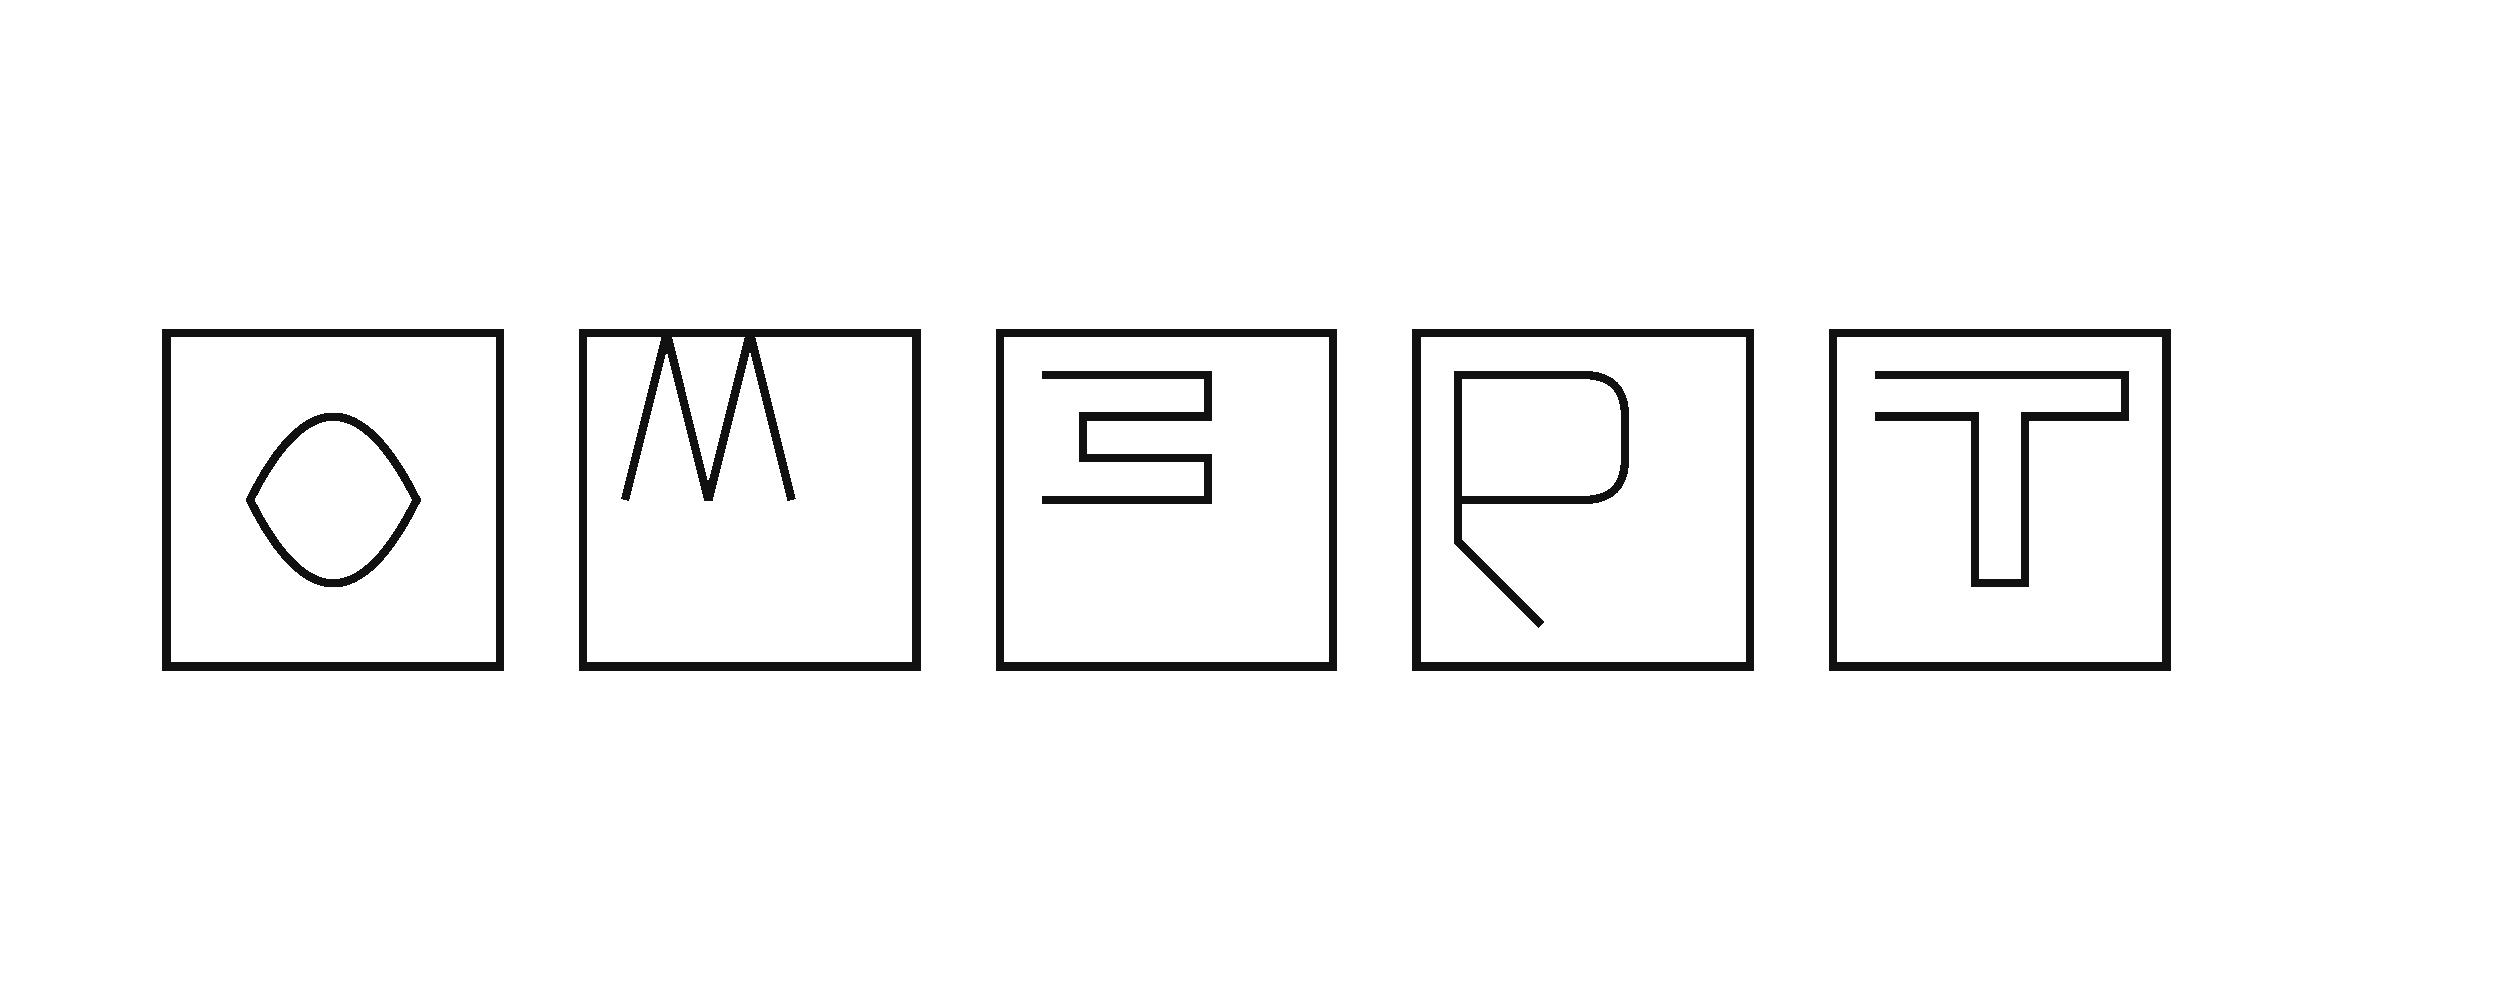
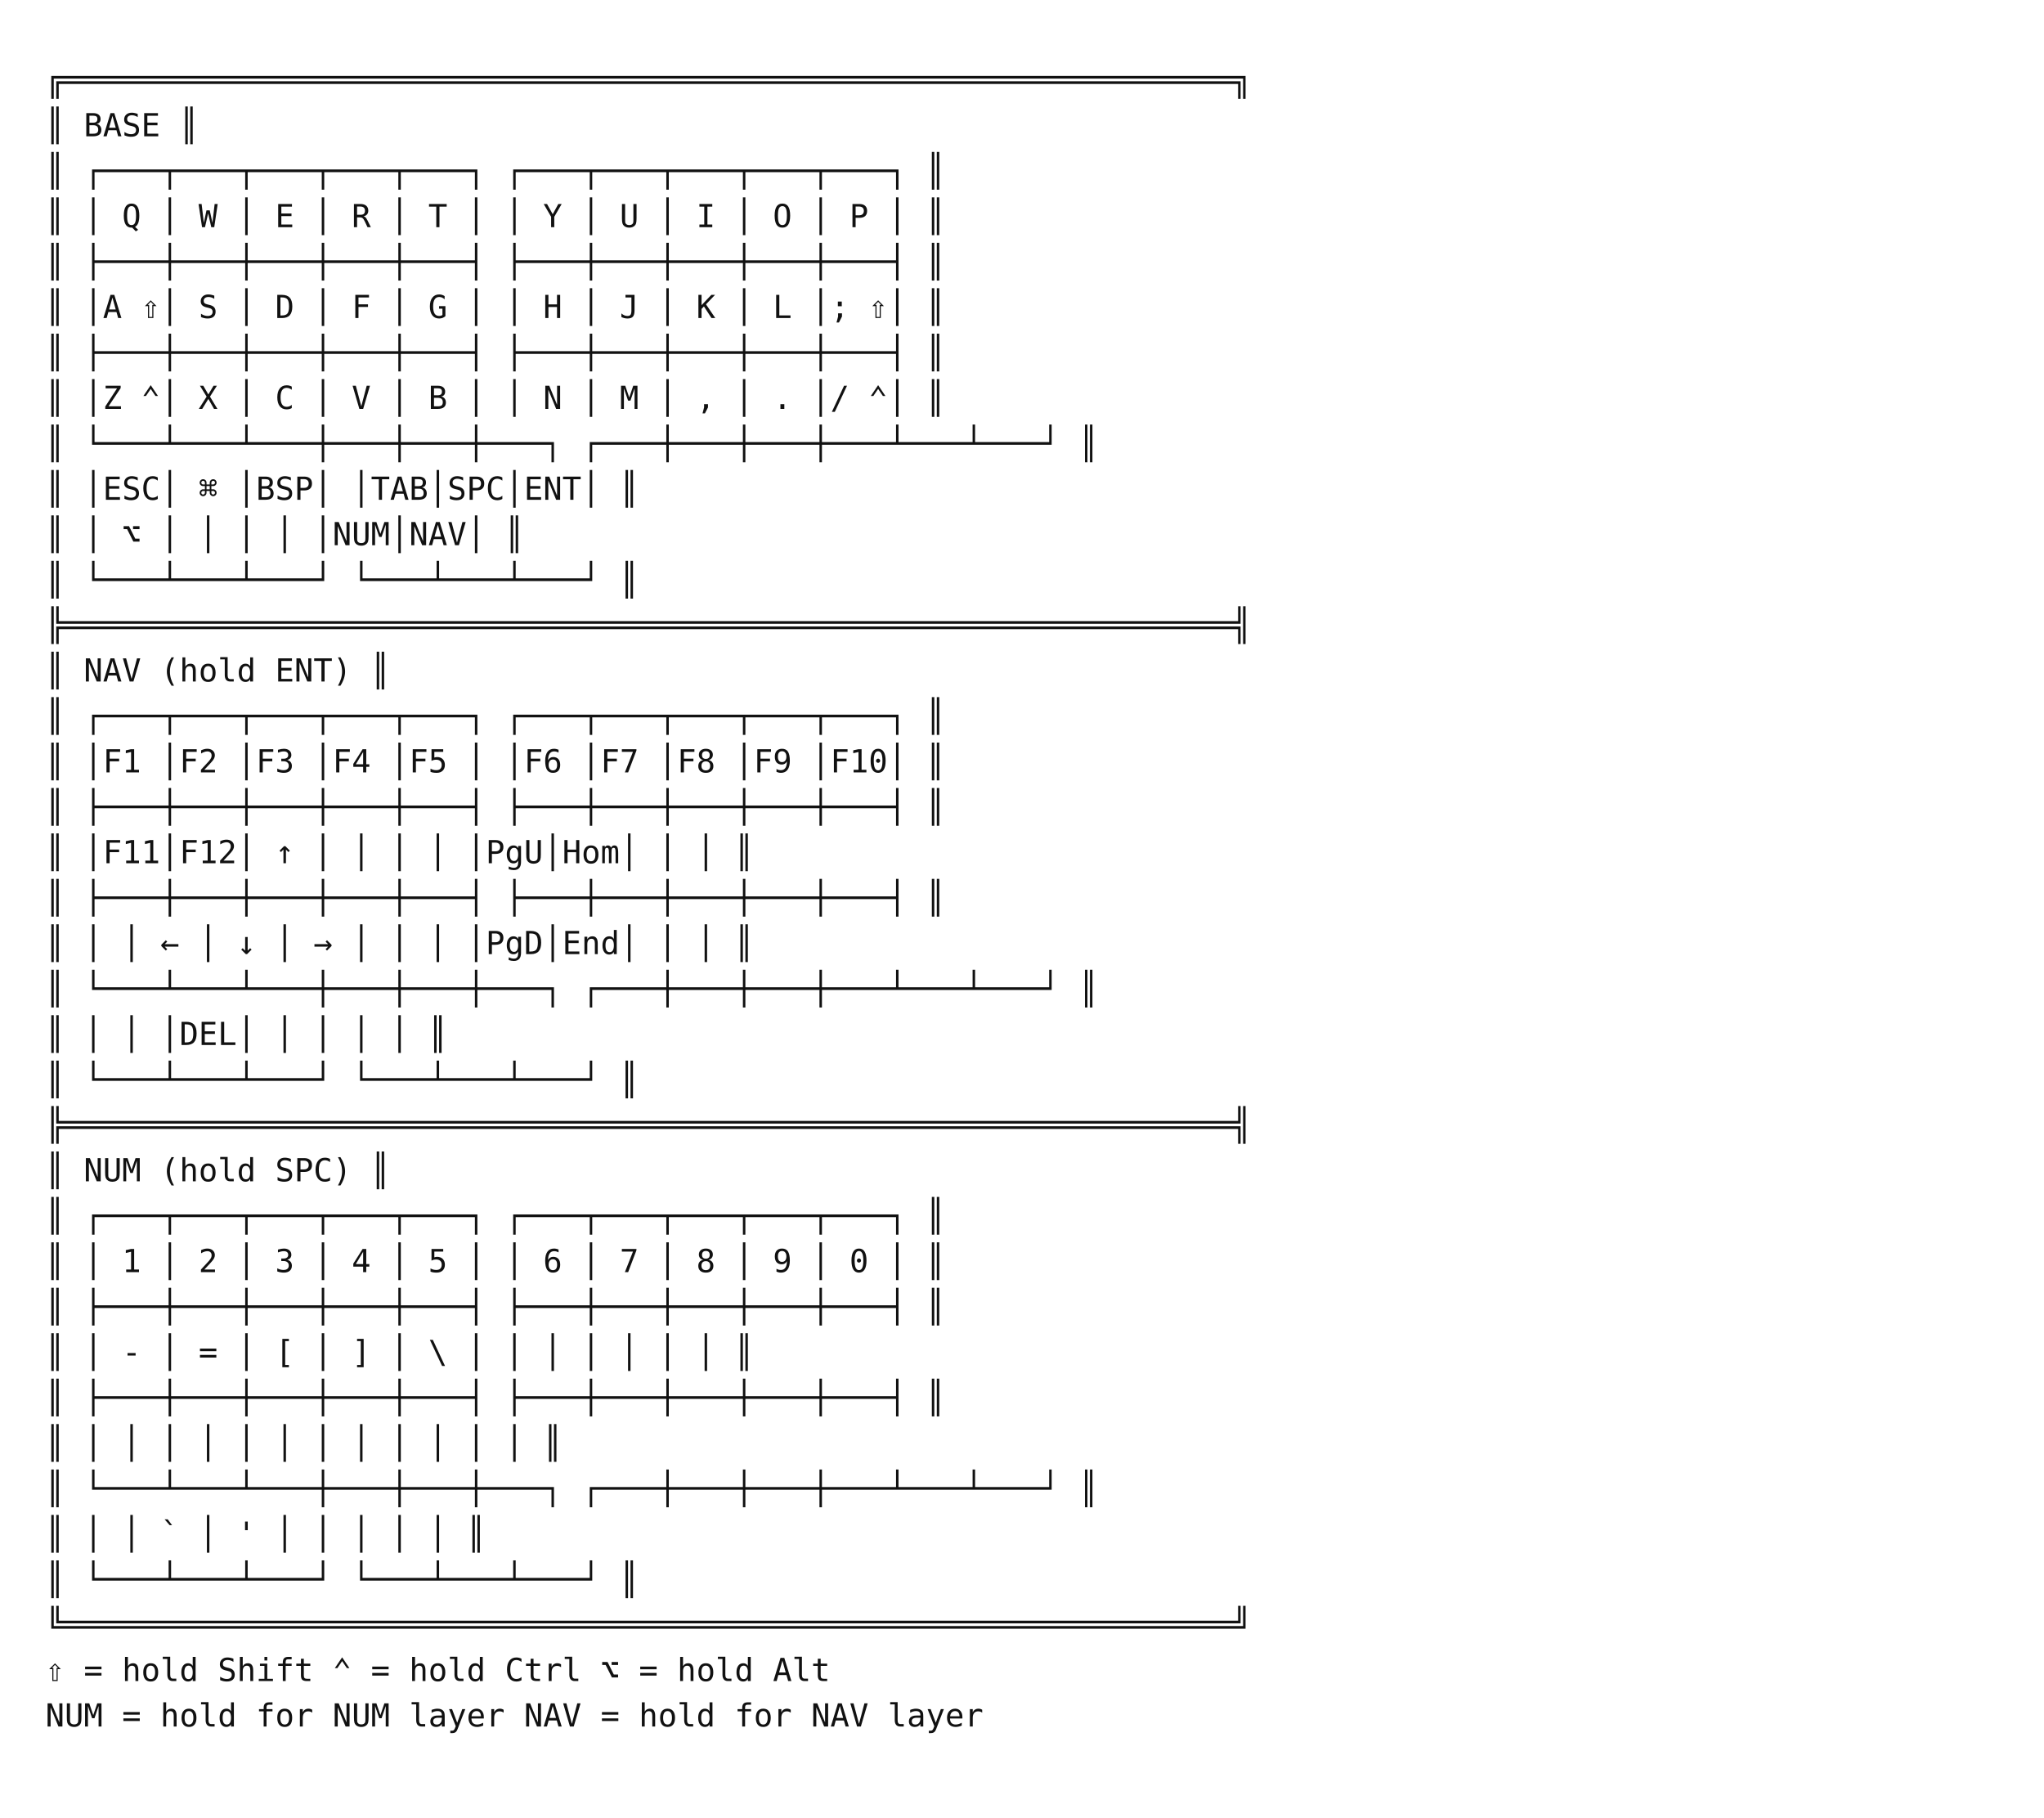
- <svg xmlns="http://www.w3.org/2000/svg" width="300" height="120" viewBox="0 0 300 120">
+ <svg xmlns="http://www.w3.org/2000/svg" width="900" height="800" viewBox="0 0 900 800">
  <style>
-     path {
-       fill: none;
-       stroke: #111111; /* light mode */
-       stroke-width: 1;
-       shape-rendering: crispEdges;
+     text {
+       font-family: 'JetBrains Mono', monospace;
+       font-size: 14px;
+       font-variant-ligatures: none;
+       fill: #111111; /* light mode */
+       white-space: pre;
    }
    @media (prefers-color-scheme: dark) {
-       path {
-         stroke: #E6E6E6; /* dark mode */
+       text {
+         fill: #E6E6E6; /* dark mode */
      }
    }
  </style>
  <rect width="100%" height="100%" fill="transparent" />
-   <path d="M20 40 h40 v40 h-40 z" />
-   <path d="M30 60 q10 -20 20 0 q-10 20 -20 0 z" />
-   <path d="M70 40 h40 v40 h-40 z" />
-   <path d="M75 60 l5 -20 l5 20 l5 -20 l5 20" />
-   <path d="M120 40 h40 v40 h-40 z" />
-   <path d="M125 60 h20 v-5 h-15 v-5 h15 v-5 h-20" />
-   <path d="M170 40 h40 v40 h-40 z" />
-   <path d="M175 60 h15 q5 0 5 -5 v-5 q0 -5 -5 -5 h-15 v20 l10 10" />
-   <path d="M220 40 h40 v40 h-40 z" />
-   <path d="M225 45 h30 v5 h-12 v20 h-6 v-20 h-12" />
+   <text x="20" y="40">╔═════════════════════════════════════════════════════════════╗</text>
+   <text x="20" y="60">║                             BASE                            ║</text>
+   <text x="20" y="80">║  ┌───┬───┬───┬───┬───┐               ┌───┬───┬───┬───┬───┐  ║</text>
+   <text x="20" y="100">║  │ Q │ W │ E │ R │ T │               │ Y │ U │ I │ O │ P │  ║</text>
+   <text x="20" y="120">║  ├───┼───┼───┼───┼───┤               ├───┼───┼───┼───┼───┤  ║</text>
+   <text x="20" y="140">║  │A ⇧│ S │ D │ F │ G │               │ H │ J │ K │ L │; ⇧│  ║</text>
+   <text x="20" y="160">║  ├───┼───┼───┼───┼───┤               ├───┼───┼───┼───┼───┤  ║</text>
+   <text x="20" y="180">║  │Z ⌃│ X │ C │ V │ B │               │ N │ M │ , │ . │/ ⌃│  ║</text>
+   <text x="20" y="200">║  └───┴───┴───┼───┼───┼───┐       ┌───┼───┼───┼───┴───┴───┘  ║</text>
+   <text x="20" y="220">║              │ESC│ ⌘ │BSP│       │TAB│SPC│ENT│              ║</text>
+   <text x="20" y="240">║              │ ⌥ │   │   │       │   │NUM│NAV│              ║</text>
+   <text x="20" y="260">║              └───┴───┴───┘       └───┴───┴───┘              ║</text>
+   <text x="20" y="280">╠═════════════════════════════════════════════════════════════╣</text>
+   <text x="20" y="300">║                       NAV  (hold ENT)                       ║</text>
+   <text x="20" y="320">║  ┌───┬───┬───┬───┬───┐               ┌───┬───┬───┬───┬───┐  ║</text>
+   <text x="20" y="340">║  │F1 │F2 │F3 │F4 │F5 │               │F6 │F7 │F8 │F9 │F10│  ║</text>
+   <text x="20" y="360">║  ├───┼───┼───┼───┼───┤               ├───┼───┼───┼───┼───┤  ║</text>
+   <text x="20" y="380">║  │F11│F12│ ↑ │   │   │               │   │PgU│Hom│   │   │  ║</text>
+   <text x="20" y="400">║  ├───┼───┼───┼───┼───┤               ├───┼───┼───┼───┼───┤  ║</text>
+   <text x="20" y="420">║  │   │ ← │ ↓ │ → │   │               │   │PgD│End│   │   │  ║</text>
+   <text x="20" y="440">║  └───┴───┴───┼───┼───┼───┐       ┌───┼───┼───┼───┴───┴───┘  ║</text>
+   <text x="20" y="460">║              │   │   │DEL│       │   │   │   │              ║</text>
+   <text x="20" y="480">║              └───┴───┴───┘       └───┴───┴───┘              ║</text>
+   <text x="20" y="500">╠═════════════════════════════════════════════════════════════╣</text>
+   <text x="20" y="520">║                       NUM  (hold SPC)                       ║</text>
+   <text x="20" y="540">║  ┌───┬───┬───┬───┬───┐               ┌───┬───┬───┬───┬───┐  ║</text>
+   <text x="20" y="560">║  │ 1 │ 2 │ 3 │ 4 │ 5 │               │ 6 │ 7 │ 8 │ 9 │ 0 │  ║</text>
+   <text x="20" y="580">║  ├───┼───┼───┼───┼───┤               ├───┼───┼───┼───┼───┤  ║</text>
+   <text x="20" y="600">║  │ - │ = │ [ │ ] │ \ │               │   │   │   │   │   │  ║</text>
+   <text x="20" y="620">║  ├───┼───┼───┼───┼───┤               ├───┼───┼───┼───┼───┤  ║</text>
+   <text x="20" y="640">║  │   │   │   │   │   │               │   │   │   │   │   │  ║</text>
+   <text x="20" y="660">║  └───┴───┴───┼───┼───┼───┐       ┌───┼───┼───┼───┴───┴───┘  ║</text>
+   <text x="20" y="680">║              │   │ ` │ ' │       │   │   │   │              ║</text>
+   <text x="20" y="700">║              └───┴───┴───┘       └───┴───┴───┘              ║</text>
+   <text x="20" y="720">╚═════════════════════════════════════════════════════════════╝</text>
+   <text x="20" y="740">⇧ = hold Shift  ⌃ = hold Ctrl  ⌥ = hold Alt</text>
+   <text x="20" y="760">NUM = hold for NUM layer   NAV = hold for NAV layer</text>
</svg>
